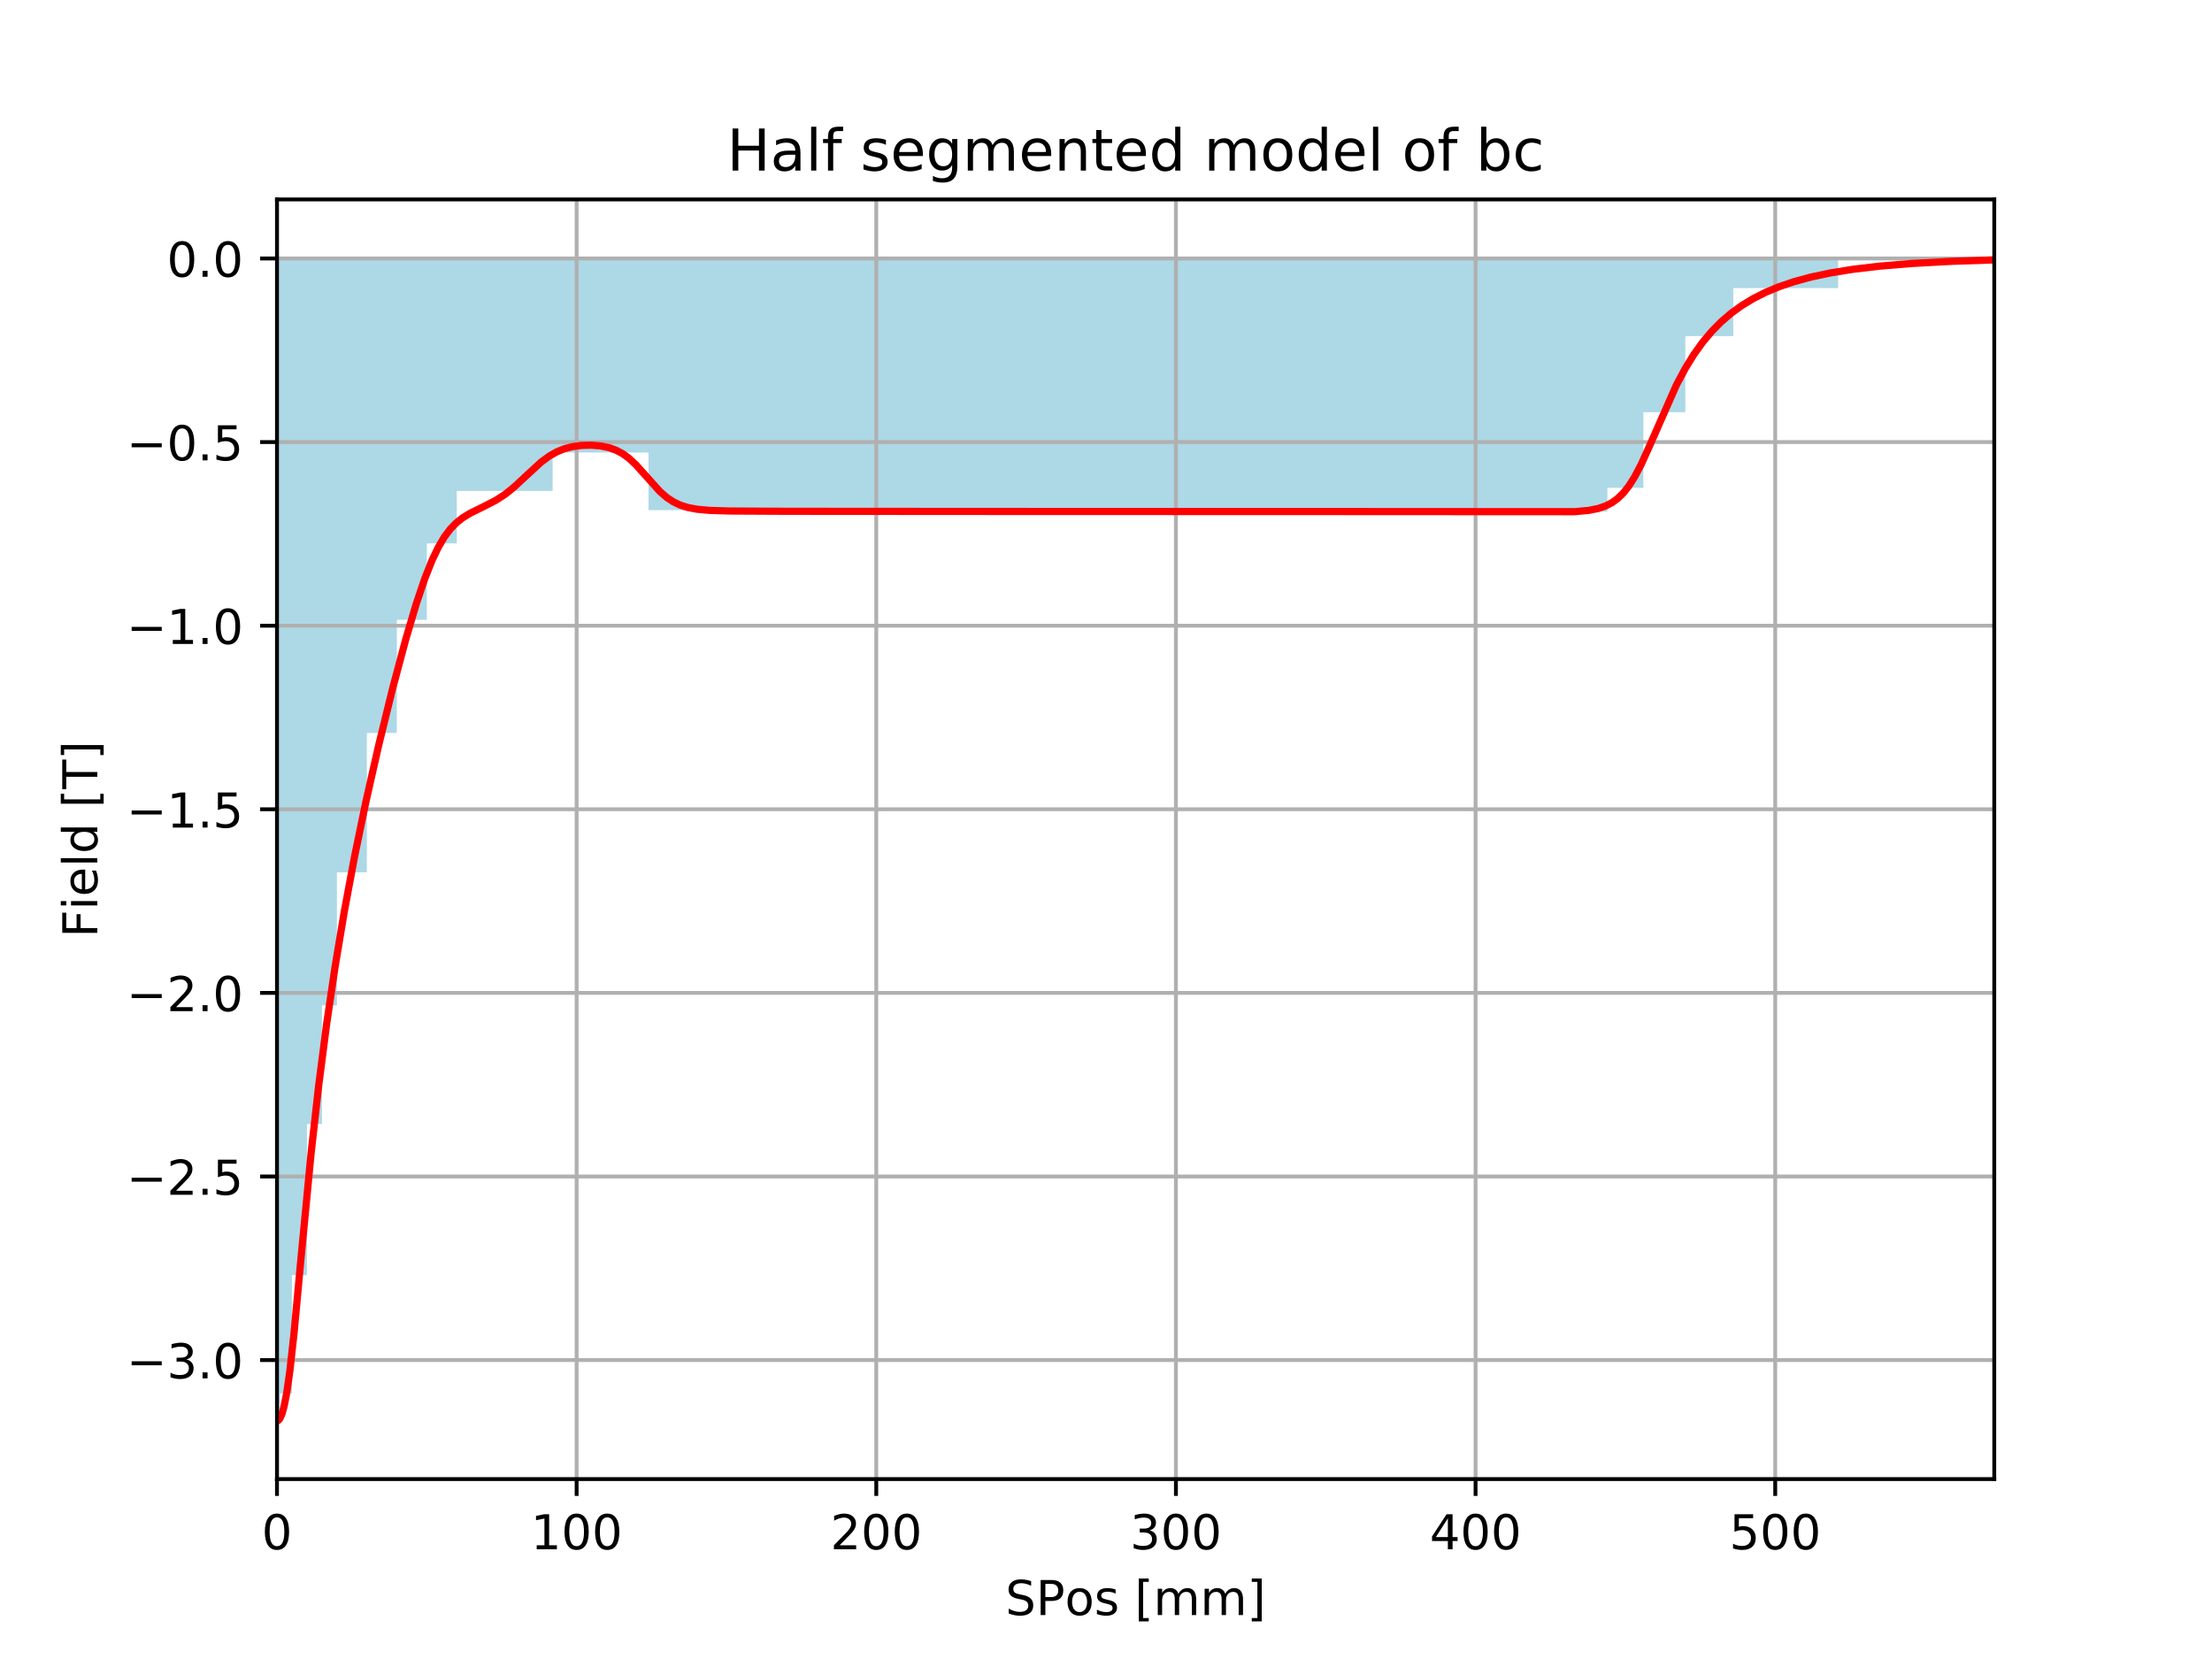
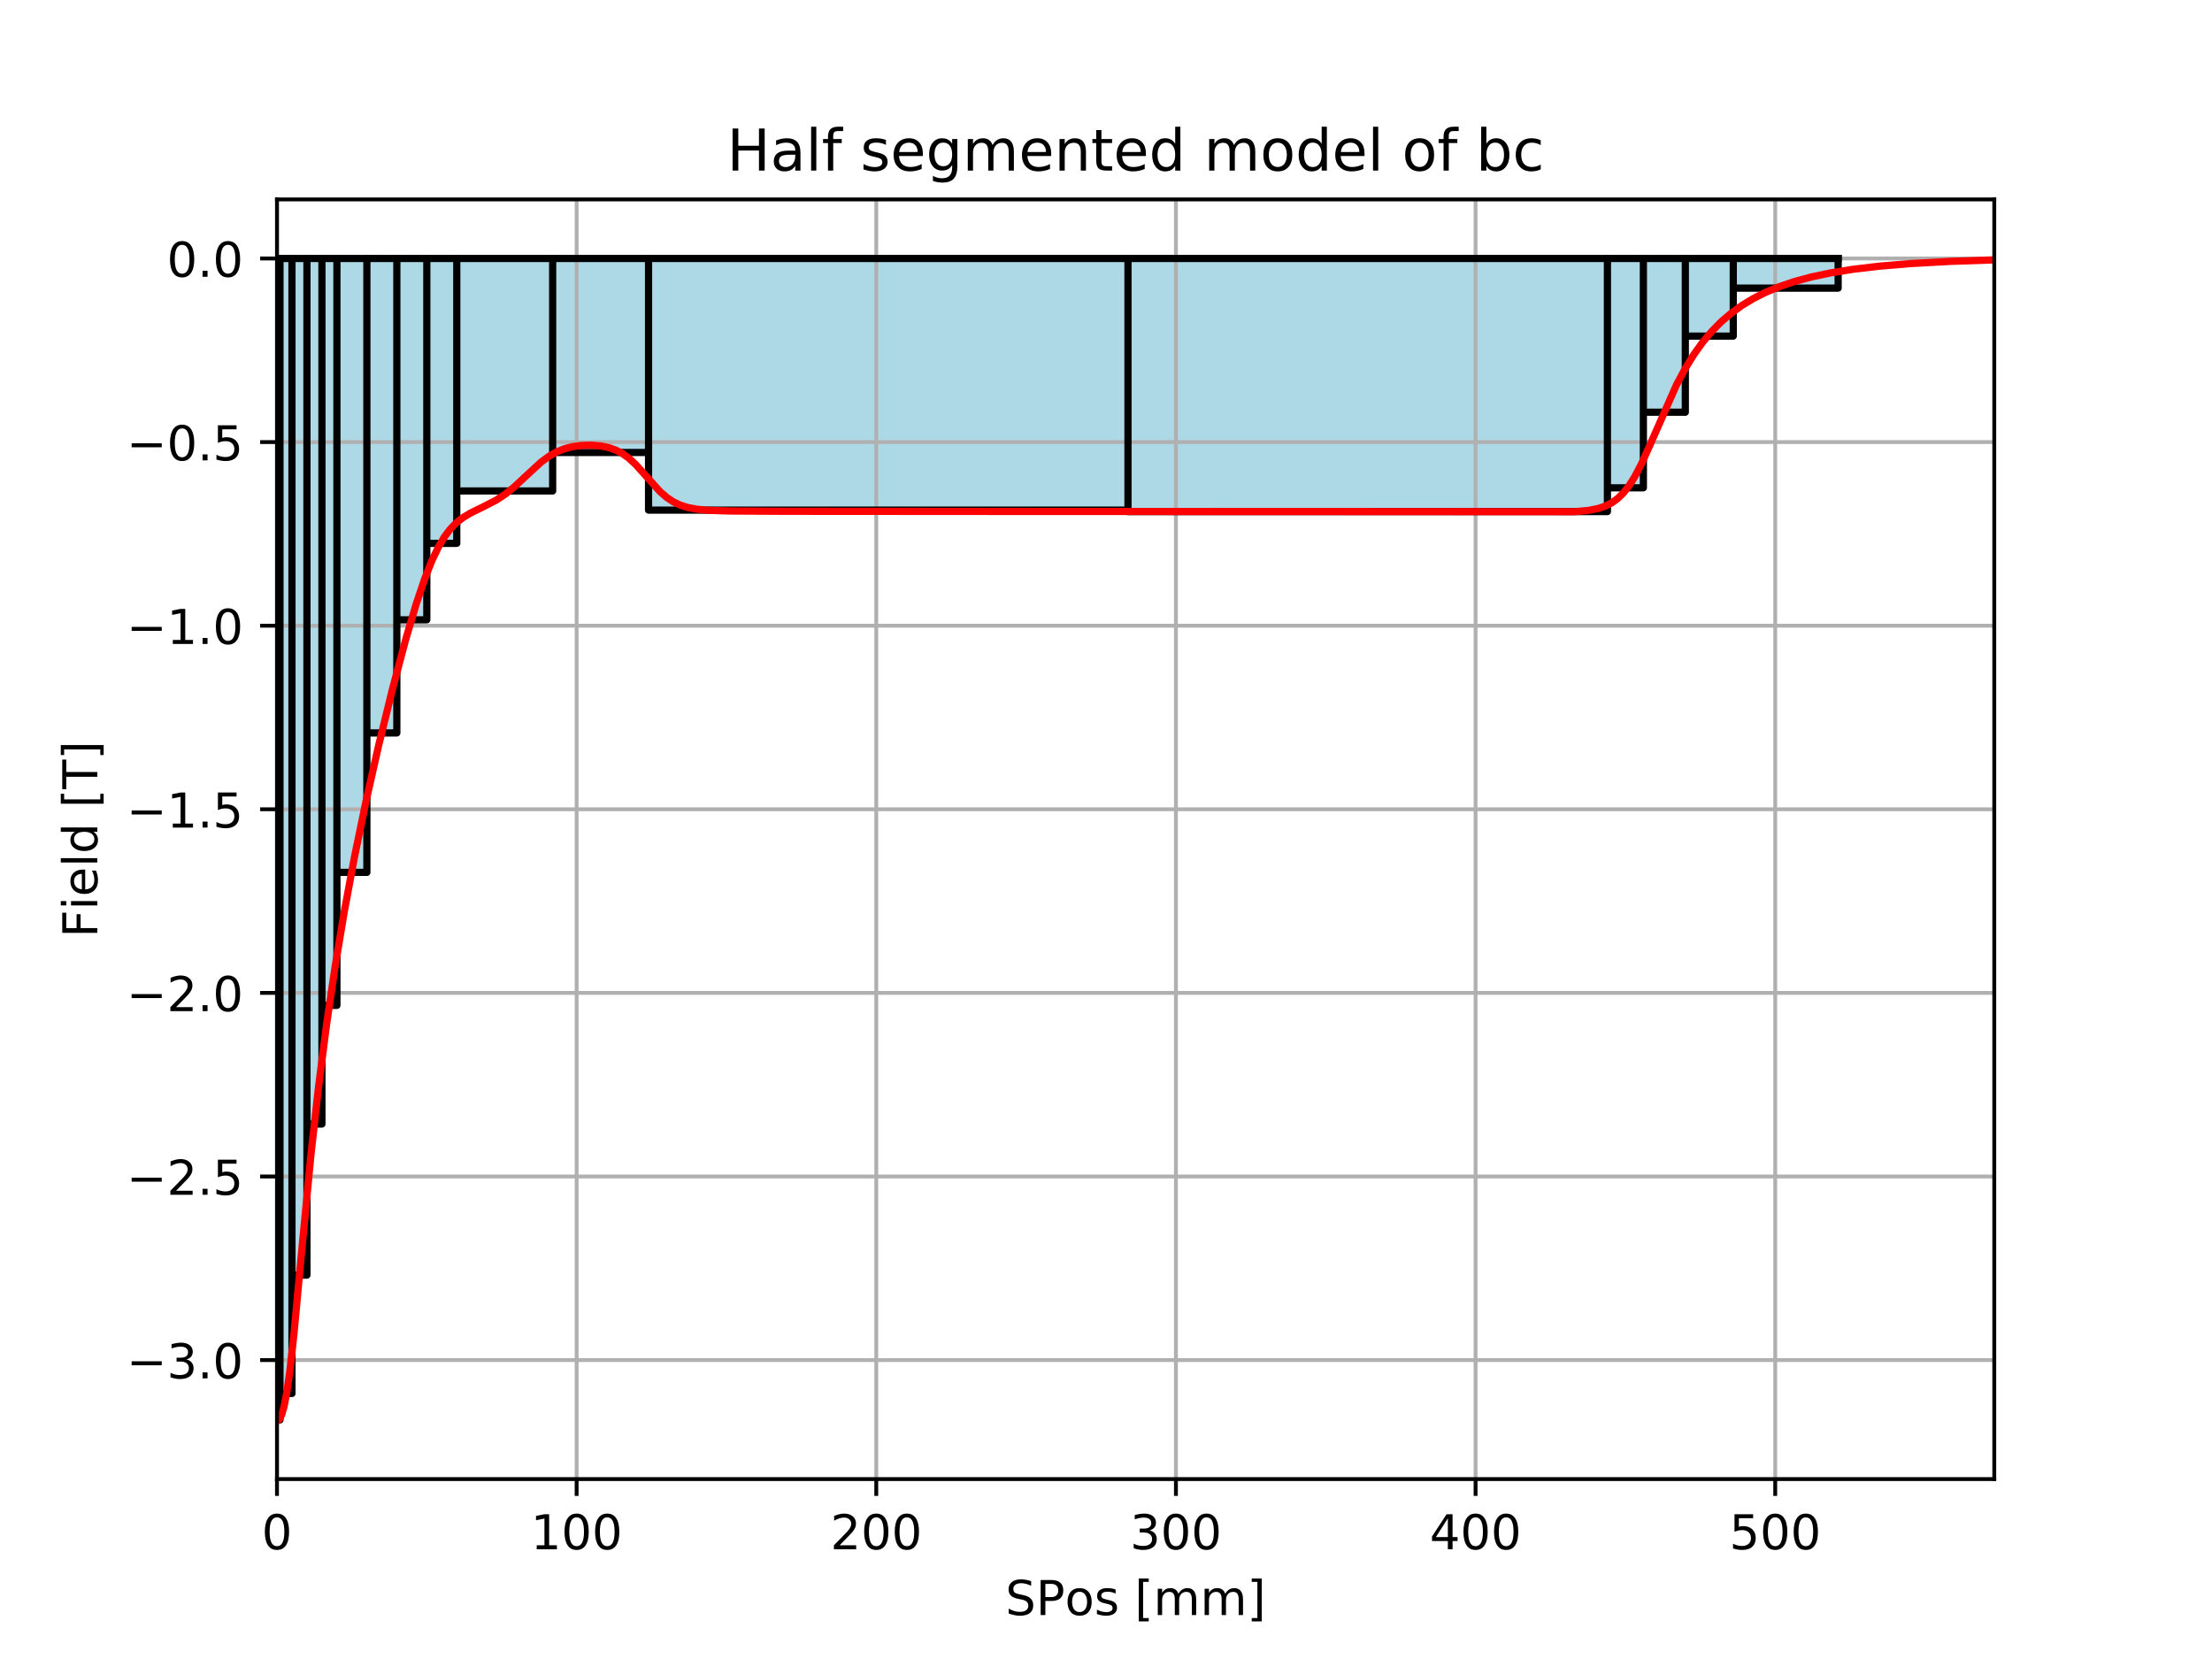
<svg xmlns="http://www.w3.org/2000/svg" xmlns:xlink="http://www.w3.org/1999/xlink" height="345pt" version="1.1" viewBox="0 0 460 345" width="460pt">
  <defs>
    <style type="text/css">
*{stroke-linecap:butt;stroke-linejoin:round;}
  </style>
  </defs>
  <g id="figure_1">
    <g id="patch_1">
      <path d="M 0 345.6  L 460.8 345.6  L 460.8 0  L 0 0  z " style="fill:#ffffff;" />
    </g>
    <g id="axes_1">
      <g id="patch_2">
        <path d="M 57.6 307.584  L 414.72 307.584  L 414.72 41.472  L 57.6 41.472  z " style="fill:#ffffff;" />
      </g>
      <g id="patch_3">
-         <path clip-path="url(#pb7b0a365ab)" d="M 57.6 53.754  L 57.6 295.285  L 58.223 295.285  L 58.223 53.754  L 58.223 289.783  L 60.716 289.783  L 60.716 53.754  L 60.716 265.17  L 63.831 265.17  L 63.831 53.754  L 63.831 233.748  L 66.947 233.748  L 66.947 53.754  L 66.947 209.075  L 70.063 209.075  L 70.063 53.754  L 70.063 181.414  L 76.294 181.414  L 76.294 53.754  L 76.294 152.42  L 82.525 152.42  L 82.525 53.754  L 82.525 128.894  L 88.757 128.894  L 88.757 53.754  L 88.757 112.996  L 94.988 112.996  L 94.988 53.754  L 94.988 102.096  L 114.929 102.096  L 114.929 53.754  L 114.929 94.098  L 134.869 94.098  L 134.869 53.754  L 134.869 106.079  L 234.571 106.079  L 234.571 53.754  L 234.571 106.389  L 334.273 106.389  L 334.273 53.754  L 334.273 101.444  L 341.751 101.444  L 341.751 53.754  L 341.751 85.724  L 350.475 85.724  L 350.475 53.754  L 350.475 69.892  L 360.445 69.892  L 360.445 53.754  L 360.445 59.916  L 382.255 59.916  L 382.255 53.754  z " style="fill:#add8e6;" />
+         <path clip-path="url(#p65f6b33ea0)" d="M 57.6 53.754  L 57.6 295.285  L 58.223 295.285  L 58.223 53.754  L 58.223 289.783  L 60.716 289.783  L 60.716 53.754  L 60.716 265.17  L 63.831 265.17  L 63.831 53.754  L 63.831 233.748  L 66.947 233.748  L 66.947 53.754  L 66.947 209.075  L 70.063 209.075  L 70.063 53.754  L 70.063 181.414  L 76.294 181.414  L 76.294 53.754  L 76.294 152.42  L 82.525 152.42  L 82.525 53.754  L 82.525 128.894  L 88.757 128.894  L 88.757 53.754  L 88.757 112.996  L 94.988 112.996  L 94.988 53.754  L 94.988 102.096  L 114.929 102.096  L 114.929 53.754  L 114.929 94.098  L 134.869 94.098  L 134.869 53.754  L 134.869 106.079  L 234.571 106.079  L 234.571 53.754  L 234.571 106.389  L 334.273 106.389  L 334.273 53.754  L 334.273 101.444  L 341.751 101.444  L 341.751 53.754  L 341.751 85.724  L 350.475 85.724  L 350.475 53.754  L 350.475 69.892  L 360.445 69.892  L 360.445 53.754  L 360.445 59.916  L 382.255 59.916  L 382.255 53.754  z " style="fill:#add8e6;" />
      </g>
      <g id="patch_4">
-         <path clip-path="url(#pb7b0a365ab)" d="M 57.6 53.754  L 382.255 53.754  z " style="fill:#add8e6;" />
+         <path clip-path="url(#p65f6b33ea0)" d="M 57.6 53.754  L 382.255 53.754  z " style="fill:#add8e6;" />
      </g>
      <g id="matplotlib.axis_1">
        <g id="xtick_1">
          <g id="line2d_1">
-             <path clip-path="url(#pb7b0a365ab)" d="M 57.6 307.584  L 57.6 41.472  " style="fill:none;stroke:#b0b0b0;stroke-linecap:square;stroke-width:0.8;" />
+             <path clip-path="url(#p65f6b33ea0)" d="M 57.6 307.584  L 57.6 41.472  " style="fill:none;stroke:#b0b0b0;stroke-linecap:square;stroke-width:0.8;" />
          </g>
          <g id="line2d_2">
            <defs>
-               <path d="M 0 0  L 0 3.5  " id="me47fe59137" style="stroke:#000000;stroke-width:0.8;" />
-             </defs>
-             <g>
-               <use style="stroke:#000000;stroke-width:0.8;" x="57.6" xlink:href="#me47fe59137" y="307.584" />
+               <path d="M 0 0  L 0 3.5  " id="md91d201509" style="stroke:#000000;stroke-width:0.8;" />
+             </defs>
+             <g>
+               <use style="stroke:#000000;stroke-width:0.8;" x="57.6" xlink:href="#md91d201509" y="307.584" />
            </g>
          </g>
          <g id="text_1">
            <defs>
              <path d="M 31.781 66.406  Q 24.172 66.406 20.328 58.906  Q 16.5 51.422 16.5 36.375  Q 16.5 21.391 20.328 13.891  Q 24.172 6.391 31.781 6.391  Q 39.453 6.391 43.281 13.891  Q 47.125 21.391 47.125 36.375  Q 47.125 51.422 43.281 58.906  Q 39.453 66.406 31.781 66.406  z M 31.781 74.219  Q 44.047 74.219 50.516 64.516  Q 56.984 54.828 56.984 36.375  Q 56.984 17.969 50.516 8.266  Q 44.047 -1.422 31.781 -1.422  Q 19.531 -1.422 13.062 8.266  Q 6.594 17.969 6.594 36.375  Q 6.594 54.828 13.062 64.516  Q 19.531 74.219 31.781 74.219  z " id="DejaVuSans-30" />
            </defs>
            <g transform="translate(54.41875 322.1824)scale(0.1 -0.1)">
              <use xlink:href="#DejaVuSans-30" />
            </g>
          </g>
        </g>
        <g id="xtick_2">
          <g id="line2d_3">
-             <path clip-path="url(#pb7b0a365ab)" d="M 119.914 307.584  L 119.914 41.472  " style="fill:none;stroke:#b0b0b0;stroke-linecap:square;stroke-width:0.8;" />
+             <path clip-path="url(#p65f6b33ea0)" d="M 119.914 307.584  L 119.914 41.472  " style="fill:none;stroke:#b0b0b0;stroke-linecap:square;stroke-width:0.8;" />
          </g>
          <g id="line2d_4">
            <g>
-               <use style="stroke:#000000;stroke-width:0.8;" x="119.914" xlink:href="#me47fe59137" y="307.584" />
+               <use style="stroke:#000000;stroke-width:0.8;" x="119.914" xlink:href="#md91d201509" y="307.584" />
            </g>
          </g>
          <g id="text_2">
            <defs>
              <path d="M 12.406 8.297  L 28.516 8.297  L 28.516 63.922  L 10.984 60.406  L 10.984 69.391  L 28.422 72.906  L 38.281 72.906  L 38.281 8.297  L 54.391 8.297  L 54.391 0  L 12.406 0  z " id="DejaVuSans-31" />
            </defs>
            <g transform="translate(110.37 322.1824)scale(0.1 -0.1)">
              <use xlink:href="#DejaVuSans-31" />
              <use x="63.623" xlink:href="#DejaVuSans-30" />
              <use x="127.246" xlink:href="#DejaVuSans-30" />
            </g>
          </g>
        </g>
        <g id="xtick_3">
          <g id="line2d_5">
-             <path clip-path="url(#pb7b0a365ab)" d="M 182.227 307.584  L 182.227 41.472  " style="fill:none;stroke:#b0b0b0;stroke-linecap:square;stroke-width:0.8;" />
+             <path clip-path="url(#p65f6b33ea0)" d="M 182.227 307.584  L 182.227 41.472  " style="fill:none;stroke:#b0b0b0;stroke-linecap:square;stroke-width:0.8;" />
          </g>
          <g id="line2d_6">
            <g>
-               <use style="stroke:#000000;stroke-width:0.8;" x="182.227" xlink:href="#me47fe59137" y="307.584" />
+               <use style="stroke:#000000;stroke-width:0.8;" x="182.227" xlink:href="#md91d201509" y="307.584" />
            </g>
          </g>
          <g id="text_3">
            <defs>
              <path d="M 19.188 8.297  L 53.609 8.297  L 53.609 0  L 7.328 0  L 7.328 8.297  Q 12.938 14.109 22.625 23.891  Q 32.328 33.688 34.812 36.531  Q 39.547 41.844 41.422 45.531  Q 43.312 49.219 43.312 52.781  Q 43.312 58.594 39.234 62.25  Q 35.156 65.922 28.609 65.922  Q 23.969 65.922 18.812 64.312  Q 13.672 62.703 7.812 59.422  L 7.812 69.391  Q 13.766 71.781 18.938 73  Q 24.125 74.219 28.422 74.219  Q 39.75 74.219 46.484 68.547  Q 53.219 62.891 53.219 53.422  Q 53.219 48.922 51.531 44.891  Q 49.859 40.875 45.406 35.406  Q 44.188 33.984 37.641 27.219  Q 31.109 20.453 19.188 8.297  z " id="DejaVuSans-32" />
            </defs>
            <g transform="translate(172.6837 322.1824)scale(0.1 -0.1)">
              <use xlink:href="#DejaVuSans-32" />
              <use x="63.623" xlink:href="#DejaVuSans-30" />
              <use x="127.246" xlink:href="#DejaVuSans-30" />
            </g>
          </g>
        </g>
        <g id="xtick_4">
          <g id="line2d_7">
-             <path clip-path="url(#pb7b0a365ab)" d="M 244.541 307.584  L 244.541 41.472  " style="fill:none;stroke:#b0b0b0;stroke-linecap:square;stroke-width:0.8;" />
+             <path clip-path="url(#p65f6b33ea0)" d="M 244.541 307.584  L 244.541 41.472  " style="fill:none;stroke:#b0b0b0;stroke-linecap:square;stroke-width:0.8;" />
          </g>
          <g id="line2d_8">
            <g>
-               <use style="stroke:#000000;stroke-width:0.8;" x="244.541" xlink:href="#me47fe59137" y="307.584" />
+               <use style="stroke:#000000;stroke-width:0.8;" x="244.541" xlink:href="#md91d201509" y="307.584" />
            </g>
          </g>
          <g id="text_4">
            <defs>
              <path d="M 40.578 39.312  Q 47.656 37.797 51.625 33  Q 55.609 28.219 55.609 21.188  Q 55.609 10.406 48.188 4.484  Q 40.766 -1.422 27.094 -1.422  Q 22.516 -1.422 17.656 -0.516  Q 12.797 0.391 7.625 2.203  L 7.625 11.719  Q 11.719 9.328 16.594 8.109  Q 21.484 6.891 26.812 6.891  Q 36.078 6.891 40.938 10.547  Q 45.797 14.203 45.797 21.188  Q 45.797 27.641 41.281 31.266  Q 36.766 34.906 28.719 34.906  L 20.219 34.906  L 20.219 43.016  L 29.109 43.016  Q 36.375 43.016 40.234 45.922  Q 44.094 48.828 44.094 54.297  Q 44.094 59.906 40.109 62.906  Q 36.141 65.922 28.719 65.922  Q 24.656 65.922 20.016 65.031  Q 15.375 64.156 9.812 62.312  L 9.812 71.094  Q 15.438 72.656 20.344 73.438  Q 25.25 74.219 29.594 74.219  Q 40.828 74.219 47.359 69.109  Q 53.906 64.016 53.906 55.328  Q 53.906 49.266 50.438 45.094  Q 46.969 40.922 40.578 39.312  z " id="DejaVuSans-33" />
            </defs>
            <g transform="translate(234.9974 322.1824)scale(0.1 -0.1)">
              <use xlink:href="#DejaVuSans-33" />
              <use x="63.623" xlink:href="#DejaVuSans-30" />
              <use x="127.246" xlink:href="#DejaVuSans-30" />
            </g>
          </g>
        </g>
        <g id="xtick_5">
          <g id="line2d_9">
-             <path clip-path="url(#pb7b0a365ab)" d="M 306.855 307.584  L 306.855 41.472  " style="fill:none;stroke:#b0b0b0;stroke-linecap:square;stroke-width:0.8;" />
+             <path clip-path="url(#p65f6b33ea0)" d="M 306.855 307.584  L 306.855 41.472  " style="fill:none;stroke:#b0b0b0;stroke-linecap:square;stroke-width:0.8;" />
          </g>
          <g id="line2d_10">
            <g>
-               <use style="stroke:#000000;stroke-width:0.8;" x="306.855" xlink:href="#me47fe59137" y="307.584" />
+               <use style="stroke:#000000;stroke-width:0.8;" x="306.855" xlink:href="#md91d201509" y="307.584" />
            </g>
          </g>
          <g id="text_5">
            <defs>
              <path d="M 37.797 64.312  L 12.891 25.391  L 37.797 25.391  z M 35.203 72.906  L 47.609 72.906  L 47.609 25.391  L 58.016 25.391  L 58.016 17.188  L 47.609 17.188  L 47.609 0  L 37.797 0  L 37.797 17.188  L 4.891 17.188  L 4.891 26.703  z " id="DejaVuSans-34" />
            </defs>
            <g transform="translate(297.3112 322.1824)scale(0.1 -0.1)">
              <use xlink:href="#DejaVuSans-34" />
              <use x="63.623" xlink:href="#DejaVuSans-30" />
              <use x="127.246" xlink:href="#DejaVuSans-30" />
            </g>
          </g>
        </g>
        <g id="xtick_6">
          <g id="line2d_11">
-             <path clip-path="url(#pb7b0a365ab)" d="M 369.169 307.584  L 369.169 41.472  " style="fill:none;stroke:#b0b0b0;stroke-linecap:square;stroke-width:0.8;" />
+             <path clip-path="url(#p65f6b33ea0)" d="M 369.169 307.584  L 369.169 41.472  " style="fill:none;stroke:#b0b0b0;stroke-linecap:square;stroke-width:0.8;" />
          </g>
          <g id="line2d_12">
            <g>
-               <use style="stroke:#000000;stroke-width:0.8;" x="369.169" xlink:href="#me47fe59137" y="307.584" />
+               <use style="stroke:#000000;stroke-width:0.8;" x="369.169" xlink:href="#md91d201509" y="307.584" />
            </g>
          </g>
          <g id="text_6">
            <defs>
              <path d="M 10.797 72.906  L 49.516 72.906  L 49.516 64.594  L 19.828 64.594  L 19.828 46.734  Q 21.969 47.469 24.109 47.828  Q 26.266 48.188 28.422 48.188  Q 40.625 48.188 47.75 41.5  Q 54.891 34.812 54.891 23.391  Q 54.891 11.625 47.562 5.094  Q 40.234 -1.422 26.906 -1.422  Q 22.312 -1.422 17.547 -0.641  Q 12.797 0.141 7.719 1.703  L 7.719 11.625  Q 12.109 9.234 16.797 8.062  Q 21.484 6.891 26.703 6.891  Q 35.156 6.891 40.078 11.328  Q 45.016 15.766 45.016 23.391  Q 45.016 31 40.078 35.438  Q 35.156 39.891 26.703 39.891  Q 22.75 39.891 18.812 39.016  Q 14.891 38.141 10.797 36.281  z " id="DejaVuSans-35" />
            </defs>
            <g transform="translate(359.6249 322.1824)scale(0.1 -0.1)">
              <use xlink:href="#DejaVuSans-35" />
              <use x="63.623" xlink:href="#DejaVuSans-30" />
              <use x="127.246" xlink:href="#DejaVuSans-30" />
            </g>
          </g>
        </g>
        <g id="text_7">
          <defs>
            <path d="M 53.516 70.516  L 53.516 60.891  Q 47.906 63.578 42.922 64.891  Q 37.938 66.219 33.297 66.219  Q 25.25 66.219 20.875 63.094  Q 16.5 59.969 16.5 54.203  Q 16.5 49.359 19.406 46.891  Q 22.312 44.438 30.422 42.922  L 36.375 41.703  Q 47.406 39.594 52.656 34.297  Q 57.906 29 57.906 20.125  Q 57.906 9.516 50.797 4.047  Q 43.703 -1.422 29.984 -1.422  Q 24.812 -1.422 18.969 -0.25  Q 13.141 0.922 6.891 3.219  L 6.891 13.375  Q 12.891 10.016 18.656 8.297  Q 24.422 6.594 29.984 6.594  Q 38.422 6.594 43.016 9.906  Q 47.609 13.234 47.609 19.391  Q 47.609 24.75 44.312 27.781  Q 41.016 30.812 33.5 32.328  L 27.484 33.5  Q 16.453 35.688 11.516 40.375  Q 6.594 45.062 6.594 53.422  Q 6.594 63.094 13.406 68.656  Q 20.219 74.219 32.172 74.219  Q 37.312 74.219 42.625 73.281  Q 47.953 72.359 53.516 70.516  z " id="DejaVuSans-53" />
            <path d="M 19.672 64.797  L 19.672 37.406  L 32.078 37.406  Q 38.969 37.406 42.719 40.969  Q 46.484 44.531 46.484 51.125  Q 46.484 57.672 42.719 61.234  Q 38.969 64.797 32.078 64.797  z M 9.812 72.906  L 32.078 72.906  Q 44.344 72.906 50.609 67.359  Q 56.891 61.812 56.891 51.125  Q 56.891 40.328 50.609 34.812  Q 44.344 29.297 32.078 29.297  L 19.672 29.297  L 19.672 0  L 9.812 0  z " id="DejaVuSans-50" />
            <path d="M 30.609 48.391  Q 23.391 48.391 19.188 42.75  Q 14.984 37.109 14.984 27.297  Q 14.984 17.484 19.156 11.844  Q 23.344 6.203 30.609 6.203  Q 37.797 6.203 41.984 11.859  Q 46.188 17.531 46.188 27.297  Q 46.188 37.016 41.984 42.703  Q 37.797 48.391 30.609 48.391  z M 30.609 56  Q 42.328 56 49.016 48.375  Q 55.719 40.766 55.719 27.297  Q 55.719 13.875 49.016 6.219  Q 42.328 -1.422 30.609 -1.422  Q 18.844 -1.422 12.172 6.219  Q 5.516 13.875 5.516 27.297  Q 5.516 40.766 12.172 48.375  Q 18.844 56 30.609 56  z " id="DejaVuSans-6f" />
            <path d="M 44.281 53.078  L 44.281 44.578  Q 40.484 46.531 36.375 47.5  Q 32.281 48.484 27.875 48.484  Q 21.188 48.484 17.844 46.438  Q 14.5 44.391 14.5 40.281  Q 14.5 37.156 16.891 35.375  Q 19.281 33.594 26.516 31.984  L 29.594 31.297  Q 39.156 29.25 43.188 25.516  Q 47.219 21.781 47.219 15.094  Q 47.219 7.469 41.188 3.016  Q 35.156 -1.422 24.609 -1.422  Q 20.219 -1.422 15.453 -0.562  Q 10.688 0.297 5.422 2  L 5.422 11.281  Q 10.406 8.688 15.234 7.391  Q 20.062 6.109 24.812 6.109  Q 31.156 6.109 34.562 8.281  Q 37.984 10.453 37.984 14.406  Q 37.984 18.062 35.516 20.016  Q 33.062 21.969 24.703 23.781  L 21.578 24.516  Q 13.234 26.266 9.516 29.906  Q 5.812 33.547 5.812 39.891  Q 5.812 47.609 11.281 51.797  Q 16.75 56 26.812 56  Q 31.781 56 36.172 55.266  Q 40.578 54.547 44.281 53.078  z " id="DejaVuSans-73" />
            <path id="DejaVuSans-20" />
            <path d="M 8.594 75.984  L 29.297 75.984  L 29.297 69  L 17.578 69  L 17.578 -6.203  L 29.297 -6.203  L 29.297 -13.188  L 8.594 -13.188  z " id="DejaVuSans-5b" />
            <path d="M 52 44.188  Q 55.375 50.25 60.062 53.125  Q 64.75 56 71.094 56  Q 79.641 56 84.281 50.016  Q 88.922 44.047 88.922 33.016  L 88.922 0  L 79.891 0  L 79.891 32.719  Q 79.891 40.578 77.094 44.375  Q 74.312 48.188 68.609 48.188  Q 61.625 48.188 57.562 43.547  Q 53.516 38.922 53.516 30.906  L 53.516 0  L 44.484 0  L 44.484 32.719  Q 44.484 40.625 41.703 44.406  Q 38.922 48.188 33.109 48.188  Q 26.219 48.188 22.156 43.531  Q 18.109 38.875 18.109 30.906  L 18.109 0  L 9.078 0  L 9.078 54.688  L 18.109 54.688  L 18.109 46.188  Q 21.188 51.219 25.484 53.609  Q 29.781 56 35.688 56  Q 41.656 56 45.828 52.969  Q 50 49.953 52 44.188  z " id="DejaVuSans-6d" />
            <path d="M 30.422 75.984  L 30.422 -13.188  L 9.719 -13.188  L 9.719 -6.203  L 21.391 -6.203  L 21.391 69  L 9.719 69  L 9.719 75.984  z " id="DejaVuSans-5d" />
          </defs>
          <g transform="translate(209.078 335.8606)scale(0.1 -0.1)">
            <use xlink:href="#DejaVuSans-53" />
            <use x="63.477" xlink:href="#DejaVuSans-50" />
            <use x="123.732" xlink:href="#DejaVuSans-6f" />
            <use x="184.914" xlink:href="#DejaVuSans-73" />
            <use x="237.014" xlink:href="#DejaVuSans-20" />
            <use x="268.801" xlink:href="#DejaVuSans-5b" />
            <use x="307.814" xlink:href="#DejaVuSans-6d" />
            <use x="405.227" xlink:href="#DejaVuSans-6d" />
            <use x="502.639" xlink:href="#DejaVuSans-5d" />
          </g>
        </g>
      </g>
      <g id="matplotlib.axis_2">
        <g id="ytick_1">
          <g id="line2d_13">
-             <path clip-path="url(#pb7b0a365ab)" d="M 57.6 282.839  L 414.72 282.839  " style="fill:none;stroke:#b0b0b0;stroke-linecap:square;stroke-width:0.8;" />
+             <path clip-path="url(#p65f6b33ea0)" d="M 57.6 282.839  L 414.72 282.839  " style="fill:none;stroke:#b0b0b0;stroke-linecap:square;stroke-width:0.8;" />
          </g>
          <g id="line2d_14">
            <defs>
-               <path d="M 0 0  L -3.5 0  " id="m27448192ad" style="stroke:#000000;stroke-width:0.8;" />
-             </defs>
-             <g>
-               <use style="stroke:#000000;stroke-width:0.8;" x="57.6" xlink:href="#m27448192ad" y="282.839" />
+               <path d="M 0 0  L -3.5 0  " id="mc6bde04c29" style="stroke:#000000;stroke-width:0.8;" />
+             </defs>
+             <g>
+               <use style="stroke:#000000;stroke-width:0.8;" x="57.6" xlink:href="#mc6bde04c29" y="282.839" />
            </g>
          </g>
          <g id="text_8">
            <defs>
              <path d="M 10.594 35.5  L 73.188 35.5  L 73.188 27.203  L 10.594 27.203  z " id="DejaVuSans-2212" />
              <path d="M 10.688 12.406  L 21 12.406  L 21 0  L 10.688 0  z " id="DejaVuSans-2e" />
            </defs>
            <g transform="translate(26.31719 286.6384)scale(0.1 -0.1)">
              <use xlink:href="#DejaVuSans-2212" />
              <use x="83.789" xlink:href="#DejaVuSans-33" />
              <use x="147.412" xlink:href="#DejaVuSans-2e" />
              <use x="179.199" xlink:href="#DejaVuSans-30" />
            </g>
          </g>
        </g>
        <g id="ytick_2">
          <g id="line2d_15">
-             <path clip-path="url(#pb7b0a365ab)" d="M 57.6 244.658  L 414.72 244.658  " style="fill:none;stroke:#b0b0b0;stroke-linecap:square;stroke-width:0.8;" />
+             <path clip-path="url(#p65f6b33ea0)" d="M 57.6 244.658  L 414.72 244.658  " style="fill:none;stroke:#b0b0b0;stroke-linecap:square;stroke-width:0.8;" />
          </g>
          <g id="line2d_16">
            <g>
-               <use style="stroke:#000000;stroke-width:0.8;" x="57.6" xlink:href="#m27448192ad" y="244.658" />
+               <use style="stroke:#000000;stroke-width:0.8;" x="57.6" xlink:href="#mc6bde04c29" y="244.658" />
            </g>
          </g>
          <g id="text_9">
            <g transform="translate(26.31719 248.4575)scale(0.1 -0.1)">
              <use xlink:href="#DejaVuSans-2212" />
              <use x="83.789" xlink:href="#DejaVuSans-32" />
              <use x="147.412" xlink:href="#DejaVuSans-2e" />
              <use x="179.199" xlink:href="#DejaVuSans-35" />
            </g>
          </g>
        </g>
        <g id="ytick_3">
          <g id="line2d_17">
-             <path clip-path="url(#pb7b0a365ab)" d="M 57.6 206.477  L 414.72 206.477  " style="fill:none;stroke:#b0b0b0;stroke-linecap:square;stroke-width:0.8;" />
+             <path clip-path="url(#p65f6b33ea0)" d="M 57.6 206.477  L 414.72 206.477  " style="fill:none;stroke:#b0b0b0;stroke-linecap:square;stroke-width:0.8;" />
          </g>
          <g id="line2d_18">
            <g>
-               <use style="stroke:#000000;stroke-width:0.8;" x="57.6" xlink:href="#m27448192ad" y="206.477" />
+               <use style="stroke:#000000;stroke-width:0.8;" x="57.6" xlink:href="#mc6bde04c29" y="206.477" />
            </g>
          </g>
          <g id="text_10">
            <g transform="translate(26.31719 210.2766)scale(0.1 -0.1)">
              <use xlink:href="#DejaVuSans-2212" />
              <use x="83.789" xlink:href="#DejaVuSans-32" />
              <use x="147.412" xlink:href="#DejaVuSans-2e" />
              <use x="179.199" xlink:href="#DejaVuSans-30" />
            </g>
          </g>
        </g>
        <g id="ytick_4">
          <g id="line2d_19">
-             <path clip-path="url(#pb7b0a365ab)" d="M 57.6 168.297  L 414.72 168.297  " style="fill:none;stroke:#b0b0b0;stroke-linecap:square;stroke-width:0.8;" />
+             <path clip-path="url(#p65f6b33ea0)" d="M 57.6 168.297  L 414.72 168.297  " style="fill:none;stroke:#b0b0b0;stroke-linecap:square;stroke-width:0.8;" />
          </g>
          <g id="line2d_20">
            <g>
-               <use style="stroke:#000000;stroke-width:0.8;" x="57.6" xlink:href="#m27448192ad" y="168.297" />
+               <use style="stroke:#000000;stroke-width:0.8;" x="57.6" xlink:href="#mc6bde04c29" y="168.297" />
            </g>
          </g>
          <g id="text_11">
            <g transform="translate(26.31719 172.0958)scale(0.1 -0.1)">
              <use xlink:href="#DejaVuSans-2212" />
              <use x="83.789" xlink:href="#DejaVuSans-31" />
              <use x="147.412" xlink:href="#DejaVuSans-2e" />
              <use x="179.199" xlink:href="#DejaVuSans-35" />
            </g>
          </g>
        </g>
        <g id="ytick_5">
          <g id="line2d_21">
-             <path clip-path="url(#pb7b0a365ab)" d="M 57.6 130.116  L 414.72 130.116  " style="fill:none;stroke:#b0b0b0;stroke-linecap:square;stroke-width:0.8;" />
+             <path clip-path="url(#p65f6b33ea0)" d="M 57.6 130.116  L 414.72 130.116  " style="fill:none;stroke:#b0b0b0;stroke-linecap:square;stroke-width:0.8;" />
          </g>
          <g id="line2d_22">
            <g>
-               <use style="stroke:#000000;stroke-width:0.8;" x="57.6" xlink:href="#m27448192ad" y="130.116" />
+               <use style="stroke:#000000;stroke-width:0.8;" x="57.6" xlink:href="#mc6bde04c29" y="130.116" />
            </g>
          </g>
          <g id="text_12">
            <g transform="translate(26.31719 133.9149)scale(0.1 -0.1)">
              <use xlink:href="#DejaVuSans-2212" />
              <use x="83.789" xlink:href="#DejaVuSans-31" />
              <use x="147.412" xlink:href="#DejaVuSans-2e" />
              <use x="179.199" xlink:href="#DejaVuSans-30" />
            </g>
          </g>
        </g>
        <g id="ytick_6">
          <g id="line2d_23">
-             <path clip-path="url(#pb7b0a365ab)" d="M 57.6 91.935  L 414.72 91.935  " style="fill:none;stroke:#b0b0b0;stroke-linecap:square;stroke-width:0.8;" />
+             <path clip-path="url(#p65f6b33ea0)" d="M 57.6 91.935  L 414.72 91.935  " style="fill:none;stroke:#b0b0b0;stroke-linecap:square;stroke-width:0.8;" />
          </g>
          <g id="line2d_24">
            <g>
-               <use style="stroke:#000000;stroke-width:0.8;" x="57.6" xlink:href="#m27448192ad" y="91.935" />
+               <use style="stroke:#000000;stroke-width:0.8;" x="57.6" xlink:href="#mc6bde04c29" y="91.935" />
            </g>
          </g>
          <g id="text_13">
            <g transform="translate(26.31719 95.73407)scale(0.1 -0.1)">
              <use xlink:href="#DejaVuSans-2212" />
              <use x="83.789" xlink:href="#DejaVuSans-30" />
              <use x="147.412" xlink:href="#DejaVuSans-2e" />
              <use x="179.199" xlink:href="#DejaVuSans-35" />
            </g>
          </g>
        </g>
        <g id="ytick_7">
          <g id="line2d_25">
-             <path clip-path="url(#pb7b0a365ab)" d="M 57.6 53.754  L 414.72 53.754  " style="fill:none;stroke:#b0b0b0;stroke-linecap:square;stroke-width:0.8;" />
+             <path clip-path="url(#p65f6b33ea0)" d="M 57.6 53.754  L 414.72 53.754  " style="fill:none;stroke:#b0b0b0;stroke-linecap:square;stroke-width:0.8;" />
          </g>
          <g id="line2d_26">
            <g>
-               <use style="stroke:#000000;stroke-width:0.8;" x="57.6" xlink:href="#m27448192ad" y="53.754" />
+               <use style="stroke:#000000;stroke-width:0.8;" x="57.6" xlink:href="#mc6bde04c29" y="53.754" />
            </g>
          </g>
          <g id="text_14">
            <g transform="translate(34.69687 57.55321)scale(0.1 -0.1)">
              <use xlink:href="#DejaVuSans-30" />
              <use x="63.623" xlink:href="#DejaVuSans-2e" />
              <use x="95.41" xlink:href="#DejaVuSans-30" />
            </g>
          </g>
        </g>
        <g id="text_15">
          <defs>
            <path d="M 9.812 72.906  L 51.703 72.906  L 51.703 64.594  L 19.672 64.594  L 19.672 43.109  L 48.578 43.109  L 48.578 34.812  L 19.672 34.812  L 19.672 0  L 9.812 0  z " id="DejaVuSans-46" />
            <path d="M 9.422 54.688  L 18.406 54.688  L 18.406 0  L 9.422 0  z M 9.422 75.984  L 18.406 75.984  L 18.406 64.594  L 9.422 64.594  z " id="DejaVuSans-69" />
            <path d="M 56.203 29.594  L 56.203 25.203  L 14.891 25.203  Q 15.484 15.922 20.484 11.062  Q 25.484 6.203 34.422 6.203  Q 39.594 6.203 44.453 7.469  Q 49.312 8.734 54.109 11.281  L 54.109 2.781  Q 49.266 0.734 44.188 -0.344  Q 39.109 -1.422 33.891 -1.422  Q 20.797 -1.422 13.156 6.188  Q 5.516 13.812 5.516 26.812  Q 5.516 40.234 12.766 48.109  Q 20.016 56 32.328 56  Q 43.359 56 49.781 48.891  Q 56.203 41.797 56.203 29.594  z M 47.219 32.234  Q 47.125 39.594 43.094 43.984  Q 39.062 48.391 32.422 48.391  Q 24.906 48.391 20.391 44.141  Q 15.875 39.891 15.188 32.172  z " id="DejaVuSans-65" />
            <path d="M 9.422 75.984  L 18.406 75.984  L 18.406 0  L 9.422 0  z " id="DejaVuSans-6c" />
            <path d="M 45.406 46.391  L 45.406 75.984  L 54.391 75.984  L 54.391 0  L 45.406 0  L 45.406 8.203  Q 42.578 3.328 38.25 0.953  Q 33.938 -1.422 27.875 -1.422  Q 17.969 -1.422 11.734 6.484  Q 5.516 14.406 5.516 27.297  Q 5.516 40.188 11.734 48.094  Q 17.969 56 27.875 56  Q 33.938 56 38.25 53.625  Q 42.578 51.266 45.406 46.391  z M 14.797 27.297  Q 14.797 17.391 18.875 11.75  Q 22.953 6.109 30.078 6.109  Q 37.203 6.109 41.297 11.75  Q 45.406 17.391 45.406 27.297  Q 45.406 37.203 41.297 42.844  Q 37.203 48.484 30.078 48.484  Q 22.953 48.484 18.875 42.844  Q 14.797 37.203 14.797 27.297  z " id="DejaVuSans-64" />
            <path d="M -0.297 72.906  L 61.375 72.906  L 61.375 64.594  L 35.5 64.594  L 35.5 0  L 25.594 0  L 25.594 64.594  L -0.297 64.594  z " id="DejaVuSans-54" />
          </defs>
          <g transform="translate(20.2375 194.9717)rotate(-90)scale(0.1 -0.1)">
            <use xlink:href="#DejaVuSans-46" />
            <use x="57.41" xlink:href="#DejaVuSans-69" />
            <use x="85.193" xlink:href="#DejaVuSans-65" />
            <use x="146.717" xlink:href="#DejaVuSans-6c" />
            <use x="174.5" xlink:href="#DejaVuSans-64" />
            <use x="237.977" xlink:href="#DejaVuSans-20" />
            <use x="269.764" xlink:href="#DejaVuSans-5b" />
            <use x="308.777" xlink:href="#DejaVuSans-54" />
            <use x="369.861" xlink:href="#DejaVuSans-5d" />
          </g>
        </g>
      </g>
      <g id="line2d_27">
-         <path clip-path="url(#pb7b0a365ab)" d="M 57.6 295.488  L 57.88 295.383  L 58.192 295.017  L 58.597 294.136  L 59.064 292.522  L 59.625 289.68  L 60.279 285.1  L 61.121 277.5  L 62.585 261.782  L 64.673 240.043  L 66.262 225.835  L 67.913 213.036  L 69.689 201.004  L 71.621 189.439  L 73.739 178.105  L 76.107 166.658  L 78.756 154.957  L 81.653 143.156  L 84.364 133.002  L 86.545 125.631  L 88.321 120.368  L 89.816 116.594  L 91.156 113.789  L 92.402 111.678  L 93.617 110.05  L 94.832 108.782  L 96.172 107.709  L 97.761 106.735  L 100.254 105.512  L 103.151 104.027  L 105.021 102.808  L 106.859 101.337  L 109.289 99.076  L 112.498 96.125  L 114.212 94.856  L 115.77 93.97  L 117.328 93.335  L 119.01 92.892  L 120.88 92.634  L 122.936 92.576  L 124.93 92.738  L 126.644 93.094  L 128.108 93.617  L 129.479 94.345  L 130.787 95.295  L 132.19 96.595  L 134.028 98.636  L 137.206 102.185  L 138.67 103.459  L 140.041 104.367  L 141.474 105.046  L 143.063 105.544  L 144.964 105.899  L 147.519 106.136  L 151.663 106.267  L 163.533 106.329  L 205.907 106.357  L 276.041 106.379  L 327.481 106.407  L 330.378 106.139  L 332.372 105.74  L 333.93 105.205  L 335.239 104.524  L 336.423 103.658  L 337.576 102.53  L 338.728 101.073  L 339.944 99.154  L 341.283 96.604  L 343.028 92.761  L 348.605 80.101  L 350.475 76.598  L 352.282 73.67  L 354.12 71.114  L 355.989 68.891  L 357.952 66.904  L 360.009 65.138  L 362.221 63.535  L 364.589 62.096  L 367.175 60.789  L 370.01 59.61  L 373.157 58.547  L 376.677 57.597  L 380.697 56.748  L 385.339 56.001  L 390.792 55.356  L 397.397 54.806  L 405.622 54.355  L 414.72 54.044  L 414.72 54.044  " style="fill:none;stroke:#ff0000;stroke-linecap:square;stroke-width:1.5;" />
+         <path clip-path="url(#p65f6b33ea0)" d="M 57.6 53.754  L 57.6 295.285  L 58.223 295.285  L 58.223 53.754  L 58.223 289.783  L 60.716 289.783  L 60.716 53.754  L 60.716 265.17  L 63.831 265.17  L 63.831 53.754  L 63.831 233.748  L 66.947 233.748  L 66.947 53.754  L 66.947 209.075  L 70.063 209.075  L 70.063 53.754  L 70.063 181.414  L 76.294 181.414  L 76.294 53.754  L 76.294 152.42  L 82.525 152.42  L 82.525 53.754  L 82.525 128.894  L 88.757 128.894  L 88.757 53.754  L 88.757 112.996  L 94.988 112.996  L 94.988 53.754  L 94.988 102.096  L 114.929 102.096  L 114.929 53.754  L 114.929 94.098  L 134.869 94.098  L 134.869 53.754  L 134.869 106.079  L 234.571 106.079  L 234.571 53.754  L 234.571 106.389  L 334.273 106.389  L 334.273 53.754  L 334.273 101.444  L 341.751 101.444  L 341.751 53.754  L 341.751 85.724  L 350.475 85.724  L 350.475 53.754  L 350.475 69.892  L 360.445 69.892  L 360.445 53.754  L 360.445 59.916  L 382.255 59.916  L 382.255 53.754  " style="fill:none;stroke:#000000;stroke-linecap:square;stroke-width:1.5;" />
+       </g>
+       <g id="line2d_28">
+         <path clip-path="url(#p65f6b33ea0)" d="M 57.6 53.754  L 382.255 53.754  " style="fill:none;stroke:#000000;stroke-linecap:square;stroke-width:1.5;" />
+       </g>
+       <g id="line2d_29">
+         <path clip-path="url(#p65f6b33ea0)" d="M 57.6 295.488  L 57.88 295.383  L 58.192 295.017  L 58.597 294.136  L 59.064 292.522  L 59.625 289.68  L 60.279 285.1  L 61.121 277.5  L 62.585 261.782  L 64.673 240.043  L 66.262 225.835  L 67.913 213.036  L 69.689 201.004  L 71.621 189.439  L 73.739 178.105  L 76.107 166.658  L 78.756 154.957  L 81.653 143.156  L 84.364 133.002  L 86.545 125.631  L 88.321 120.368  L 89.816 116.594  L 91.156 113.789  L 92.402 111.678  L 93.617 110.05  L 94.832 108.782  L 96.172 107.709  L 97.761 106.735  L 100.254 105.512  L 103.151 104.027  L 105.021 102.808  L 106.859 101.337  L 109.289 99.076  L 112.498 96.125  L 114.212 94.856  L 115.77 93.97  L 117.328 93.335  L 119.01 92.892  L 120.88 92.634  L 122.936 92.576  L 124.93 92.738  L 126.644 93.094  L 128.108 93.617  L 129.479 94.345  L 130.787 95.295  L 132.19 96.595  L 134.028 98.636  L 137.206 102.185  L 138.67 103.459  L 140.041 104.367  L 141.474 105.046  L 143.063 105.544  L 144.964 105.899  L 147.519 106.136  L 151.663 106.267  L 163.533 106.329  L 205.907 106.357  L 276.041 106.379  L 327.481 106.407  L 330.378 106.139  L 332.372 105.74  L 333.93 105.205  L 335.239 104.524  L 336.423 103.658  L 337.576 102.53  L 338.728 101.073  L 339.944 99.154  L 341.283 96.604  L 343.028 92.761  L 348.605 80.101  L 350.475 76.598  L 352.282 73.67  L 354.12 71.114  L 355.989 68.891  L 357.952 66.904  L 360.009 65.138  L 362.221 63.535  L 364.589 62.096  L 367.175 60.789  L 370.01 59.61  L 373.157 58.547  L 376.677 57.597  L 380.697 56.748  L 385.339 56.001  L 390.792 55.356  L 397.397 54.806  L 405.622 54.355  L 414.72 54.044  L 414.72 54.044  " style="fill:none;stroke:#ff0000;stroke-linecap:square;stroke-width:1.5;" />
      </g>
      <g id="patch_5">
        <path d="M 57.6 307.584  L 57.6 41.472  " style="fill:none;stroke:#000000;stroke-linecap:square;stroke-linejoin:miter;stroke-width:0.8;" />
      </g>
      <g id="patch_6">
        <path d="M 414.72 307.584  L 414.72 41.472  " style="fill:none;stroke:#000000;stroke-linecap:square;stroke-linejoin:miter;stroke-width:0.8;" />
      </g>
      <g id="patch_7">
        <path d="M 57.6 307.584  L 414.72 307.584  " style="fill:none;stroke:#000000;stroke-linecap:square;stroke-linejoin:miter;stroke-width:0.8;" />
      </g>
      <g id="patch_8">
        <path d="M 57.6 41.472  L 414.72 41.472  " style="fill:none;stroke:#000000;stroke-linecap:square;stroke-linejoin:miter;stroke-width:0.8;" />
      </g>
      <g id="text_16">
        <defs>
          <path d="M 9.812 72.906  L 19.672 72.906  L 19.672 43.016  L 55.516 43.016  L 55.516 72.906  L 65.375 72.906  L 65.375 0  L 55.516 0  L 55.516 34.719  L 19.672 34.719  L 19.672 0  L 9.812 0  z " id="DejaVuSans-48" />
          <path d="M 34.281 27.484  Q 23.391 27.484 19.188 25  Q 14.984 22.516 14.984 16.5  Q 14.984 11.719 18.141 8.906  Q 21.297 6.109 26.703 6.109  Q 34.188 6.109 38.703 11.406  Q 43.219 16.703 43.219 25.484  L 43.219 27.484  z M 52.203 31.203  L 52.203 0  L 43.219 0  L 43.219 8.297  Q 40.141 3.328 35.547 0.953  Q 30.953 -1.422 24.312 -1.422  Q 15.922 -1.422 10.953 3.297  Q 6 8.016 6 15.922  Q 6 25.141 12.172 29.828  Q 18.359 34.516 30.609 34.516  L 43.219 34.516  L 43.219 35.406  Q 43.219 41.609 39.141 45  Q 35.062 48.391 27.688 48.391  Q 23 48.391 18.547 47.266  Q 14.109 46.141 10.016 43.891  L 10.016 52.203  Q 14.938 54.109 19.578 55.047  Q 24.219 56 28.609 56  Q 40.484 56 46.344 49.844  Q 52.203 43.703 52.203 31.203  z " id="DejaVuSans-61" />
          <path d="M 37.109 75.984  L 37.109 68.5  L 28.516 68.5  Q 23.688 68.5 21.797 66.547  Q 19.922 64.594 19.922 59.516  L 19.922 54.688  L 34.719 54.688  L 34.719 47.703  L 19.922 47.703  L 19.922 0  L 10.891 0  L 10.891 47.703  L 2.297 47.703  L 2.297 54.688  L 10.891 54.688  L 10.891 58.5  Q 10.891 67.625 15.141 71.797  Q 19.391 75.984 28.609 75.984  z " id="DejaVuSans-66" />
          <path d="M 45.406 27.984  Q 45.406 37.75 41.375 43.109  Q 37.359 48.484 30.078 48.484  Q 22.859 48.484 18.828 43.109  Q 14.797 37.75 14.797 27.984  Q 14.797 18.266 18.828 12.891  Q 22.859 7.516 30.078 7.516  Q 37.359 7.516 41.375 12.891  Q 45.406 18.266 45.406 27.984  z M 54.391 6.781  Q 54.391 -7.172 48.188 -13.984  Q 42 -20.797 29.203 -20.797  Q 24.469 -20.797 20.266 -20.094  Q 16.062 -19.391 12.109 -17.922  L 12.109 -9.188  Q 16.062 -11.328 19.922 -12.344  Q 23.781 -13.375 27.781 -13.375  Q 36.625 -13.375 41.016 -8.766  Q 45.406 -4.156 45.406 5.172  L 45.406 9.625  Q 42.625 4.781 38.281 2.391  Q 33.938 0 27.875 0  Q 17.828 0 11.672 7.656  Q 5.516 15.328 5.516 27.984  Q 5.516 40.672 11.672 48.328  Q 17.828 56 27.875 56  Q 33.938 56 38.281 53.609  Q 42.625 51.219 45.406 46.391  L 45.406 54.688  L 54.391 54.688  z " id="DejaVuSans-67" />
          <path d="M 54.891 33.016  L 54.891 0  L 45.906 0  L 45.906 32.719  Q 45.906 40.484 42.875 44.328  Q 39.844 48.188 33.797 48.188  Q 26.516 48.188 22.312 43.547  Q 18.109 38.922 18.109 30.906  L 18.109 0  L 9.078 0  L 9.078 54.688  L 18.109 54.688  L 18.109 46.188  Q 21.344 51.125 25.703 53.562  Q 30.078 56 35.797 56  Q 45.219 56 50.047 50.172  Q 54.891 44.344 54.891 33.016  z " id="DejaVuSans-6e" />
          <path d="M 18.312 70.219  L 18.312 54.688  L 36.812 54.688  L 36.812 47.703  L 18.312 47.703  L 18.312 18.016  Q 18.312 11.328 20.141 9.422  Q 21.969 7.516 27.594 7.516  L 36.812 7.516  L 36.812 0  L 27.594 0  Q 17.188 0 13.234 3.875  Q 9.281 7.766 9.281 18.016  L 9.281 47.703  L 2.688 47.703  L 2.688 54.688  L 9.281 54.688  L 9.281 70.219  z " id="DejaVuSans-74" />
          <path d="M 48.688 27.297  Q 48.688 37.203 44.609 42.844  Q 40.531 48.484 33.406 48.484  Q 26.266 48.484 22.188 42.844  Q 18.109 37.203 18.109 27.297  Q 18.109 17.391 22.188 11.75  Q 26.266 6.109 33.406 6.109  Q 40.531 6.109 44.609 11.75  Q 48.688 17.391 48.688 27.297  z M 18.109 46.391  Q 20.953 51.266 25.266 53.625  Q 29.594 56 35.594 56  Q 45.562 56 51.781 48.094  Q 58.016 40.188 58.016 27.297  Q 58.016 14.406 51.781 6.484  Q 45.562 -1.422 35.594 -1.422  Q 29.594 -1.422 25.266 0.953  Q 20.953 3.328 18.109 8.203  L 18.109 0  L 9.078 0  L 9.078 75.984  L 18.109 75.984  z " id="DejaVuSans-62" />
          <path d="M 48.781 52.594  L 48.781 44.188  Q 44.969 46.297 41.141 47.344  Q 37.312 48.391 33.406 48.391  Q 24.656 48.391 19.812 42.844  Q 14.984 37.312 14.984 27.297  Q 14.984 17.281 19.812 11.734  Q 24.656 6.203 33.406 6.203  Q 37.312 6.203 41.141 7.25  Q 44.969 8.297 48.781 10.406  L 48.781 2.094  Q 45.016 0.344 40.984 -0.531  Q 36.969 -1.422 32.422 -1.422  Q 20.062 -1.422 12.781 6.344  Q 5.516 14.109 5.516 27.297  Q 5.516 40.672 12.859 48.328  Q 20.219 56 33.016 56  Q 37.156 56 41.109 55.141  Q 45.062 54.297 48.781 52.594  z " id="DejaVuSans-63" />
        </defs>
        <g transform="translate(151.1709 35.472)scale(0.12 -0.12)">
          <use xlink:href="#DejaVuSans-48" />
          <use x="75.195" xlink:href="#DejaVuSans-61" />
          <use x="136.475" xlink:href="#DejaVuSans-6c" />
          <use x="164.258" xlink:href="#DejaVuSans-66" />
          <use x="199.463" xlink:href="#DejaVuSans-20" />
          <use x="231.25" xlink:href="#DejaVuSans-73" />
          <use x="283.35" xlink:href="#DejaVuSans-65" />
          <use x="344.873" xlink:href="#DejaVuSans-67" />
          <use x="408.35" xlink:href="#DejaVuSans-6d" />
          <use x="505.762" xlink:href="#DejaVuSans-65" />
          <use x="567.285" xlink:href="#DejaVuSans-6e" />
          <use x="630.664" xlink:href="#DejaVuSans-74" />
          <use x="669.873" xlink:href="#DejaVuSans-65" />
          <use x="731.396" xlink:href="#DejaVuSans-64" />
          <use x="794.873" xlink:href="#DejaVuSans-20" />
          <use x="826.66" xlink:href="#DejaVuSans-6d" />
          <use x="924.072" xlink:href="#DejaVuSans-6f" />
          <use x="985.254" xlink:href="#DejaVuSans-64" />
          <use x="1048.73" xlink:href="#DejaVuSans-65" />
          <use x="1110.254" xlink:href="#DejaVuSans-6c" />
          <use x="1138.037" xlink:href="#DejaVuSans-20" />
          <use x="1169.824" xlink:href="#DejaVuSans-6f" />
          <use x="1231.006" xlink:href="#DejaVuSans-66" />
          <use x="1266.211" xlink:href="#DejaVuSans-20" />
          <use x="1297.998" xlink:href="#DejaVuSans-62" />
          <use x="1361.475" xlink:href="#DejaVuSans-63" />
        </g>
      </g>
    </g>
  </g>
  <defs>
-     <clipPath id="pb7b0a365ab">
+     <clipPath id="p65f6b33ea0">
      <rect height="266.112" width="357.12" x="57.6" y="41.472" />
    </clipPath>
  </defs>
</svg>
